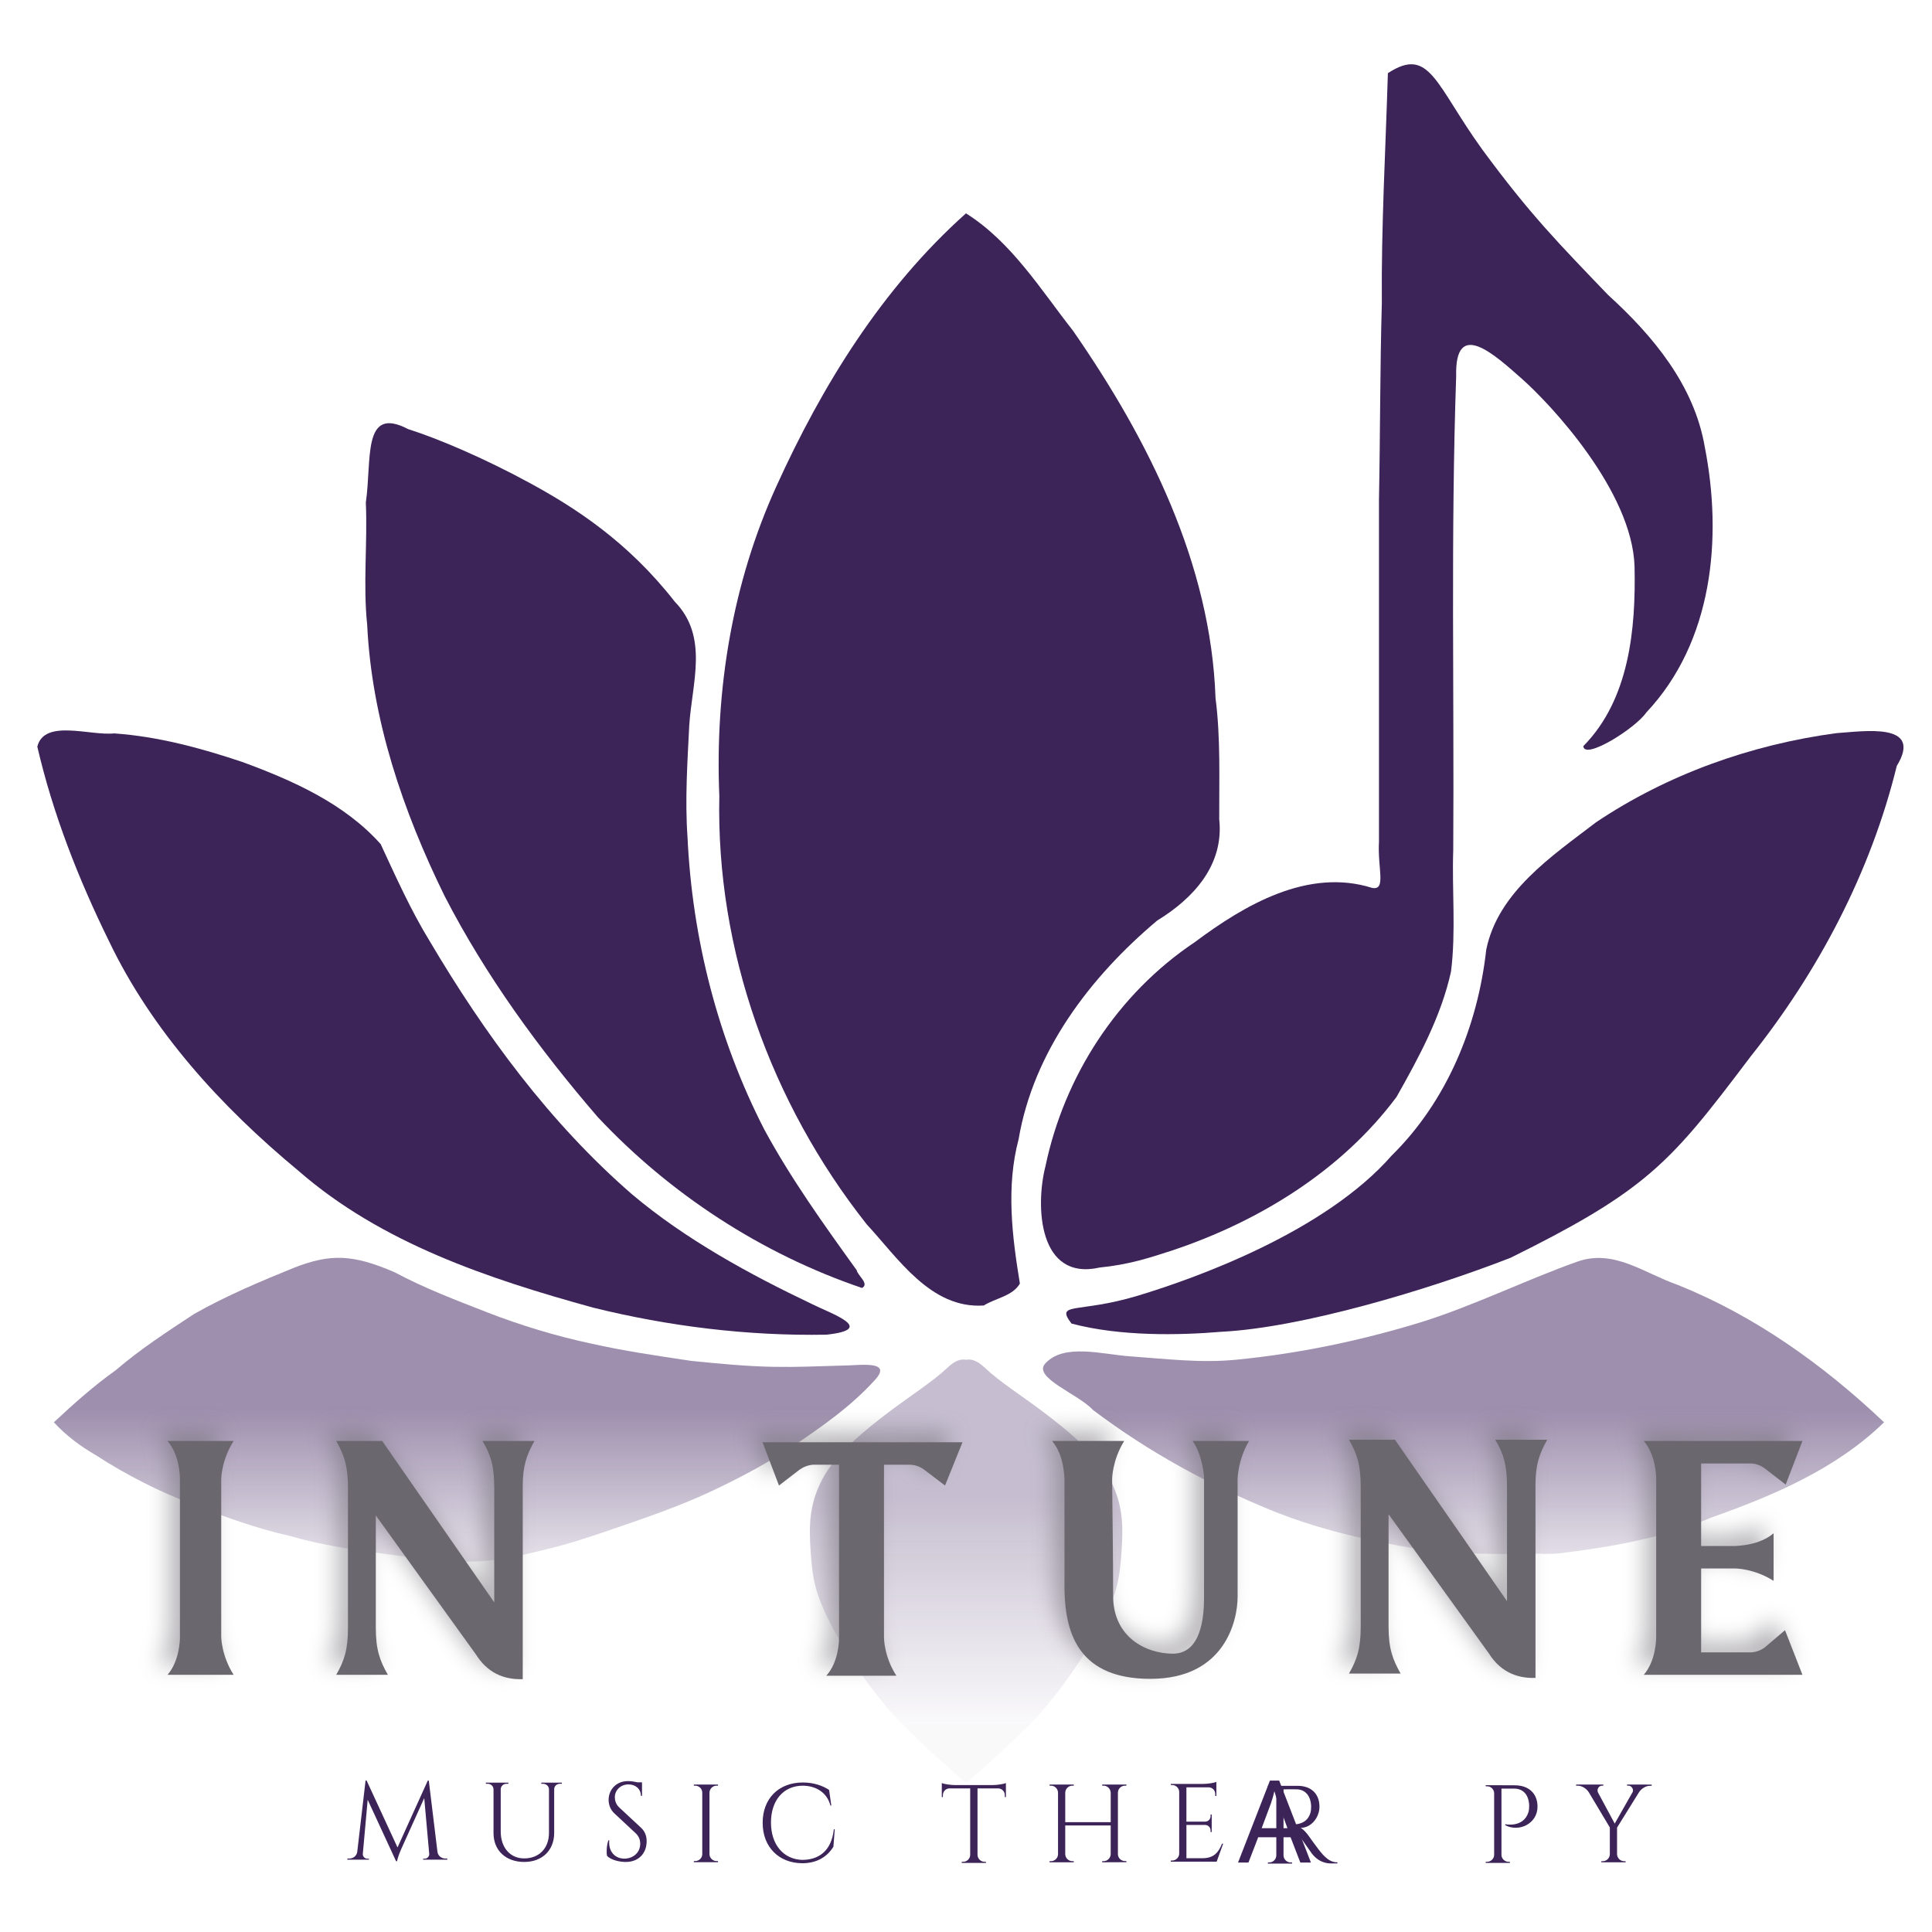
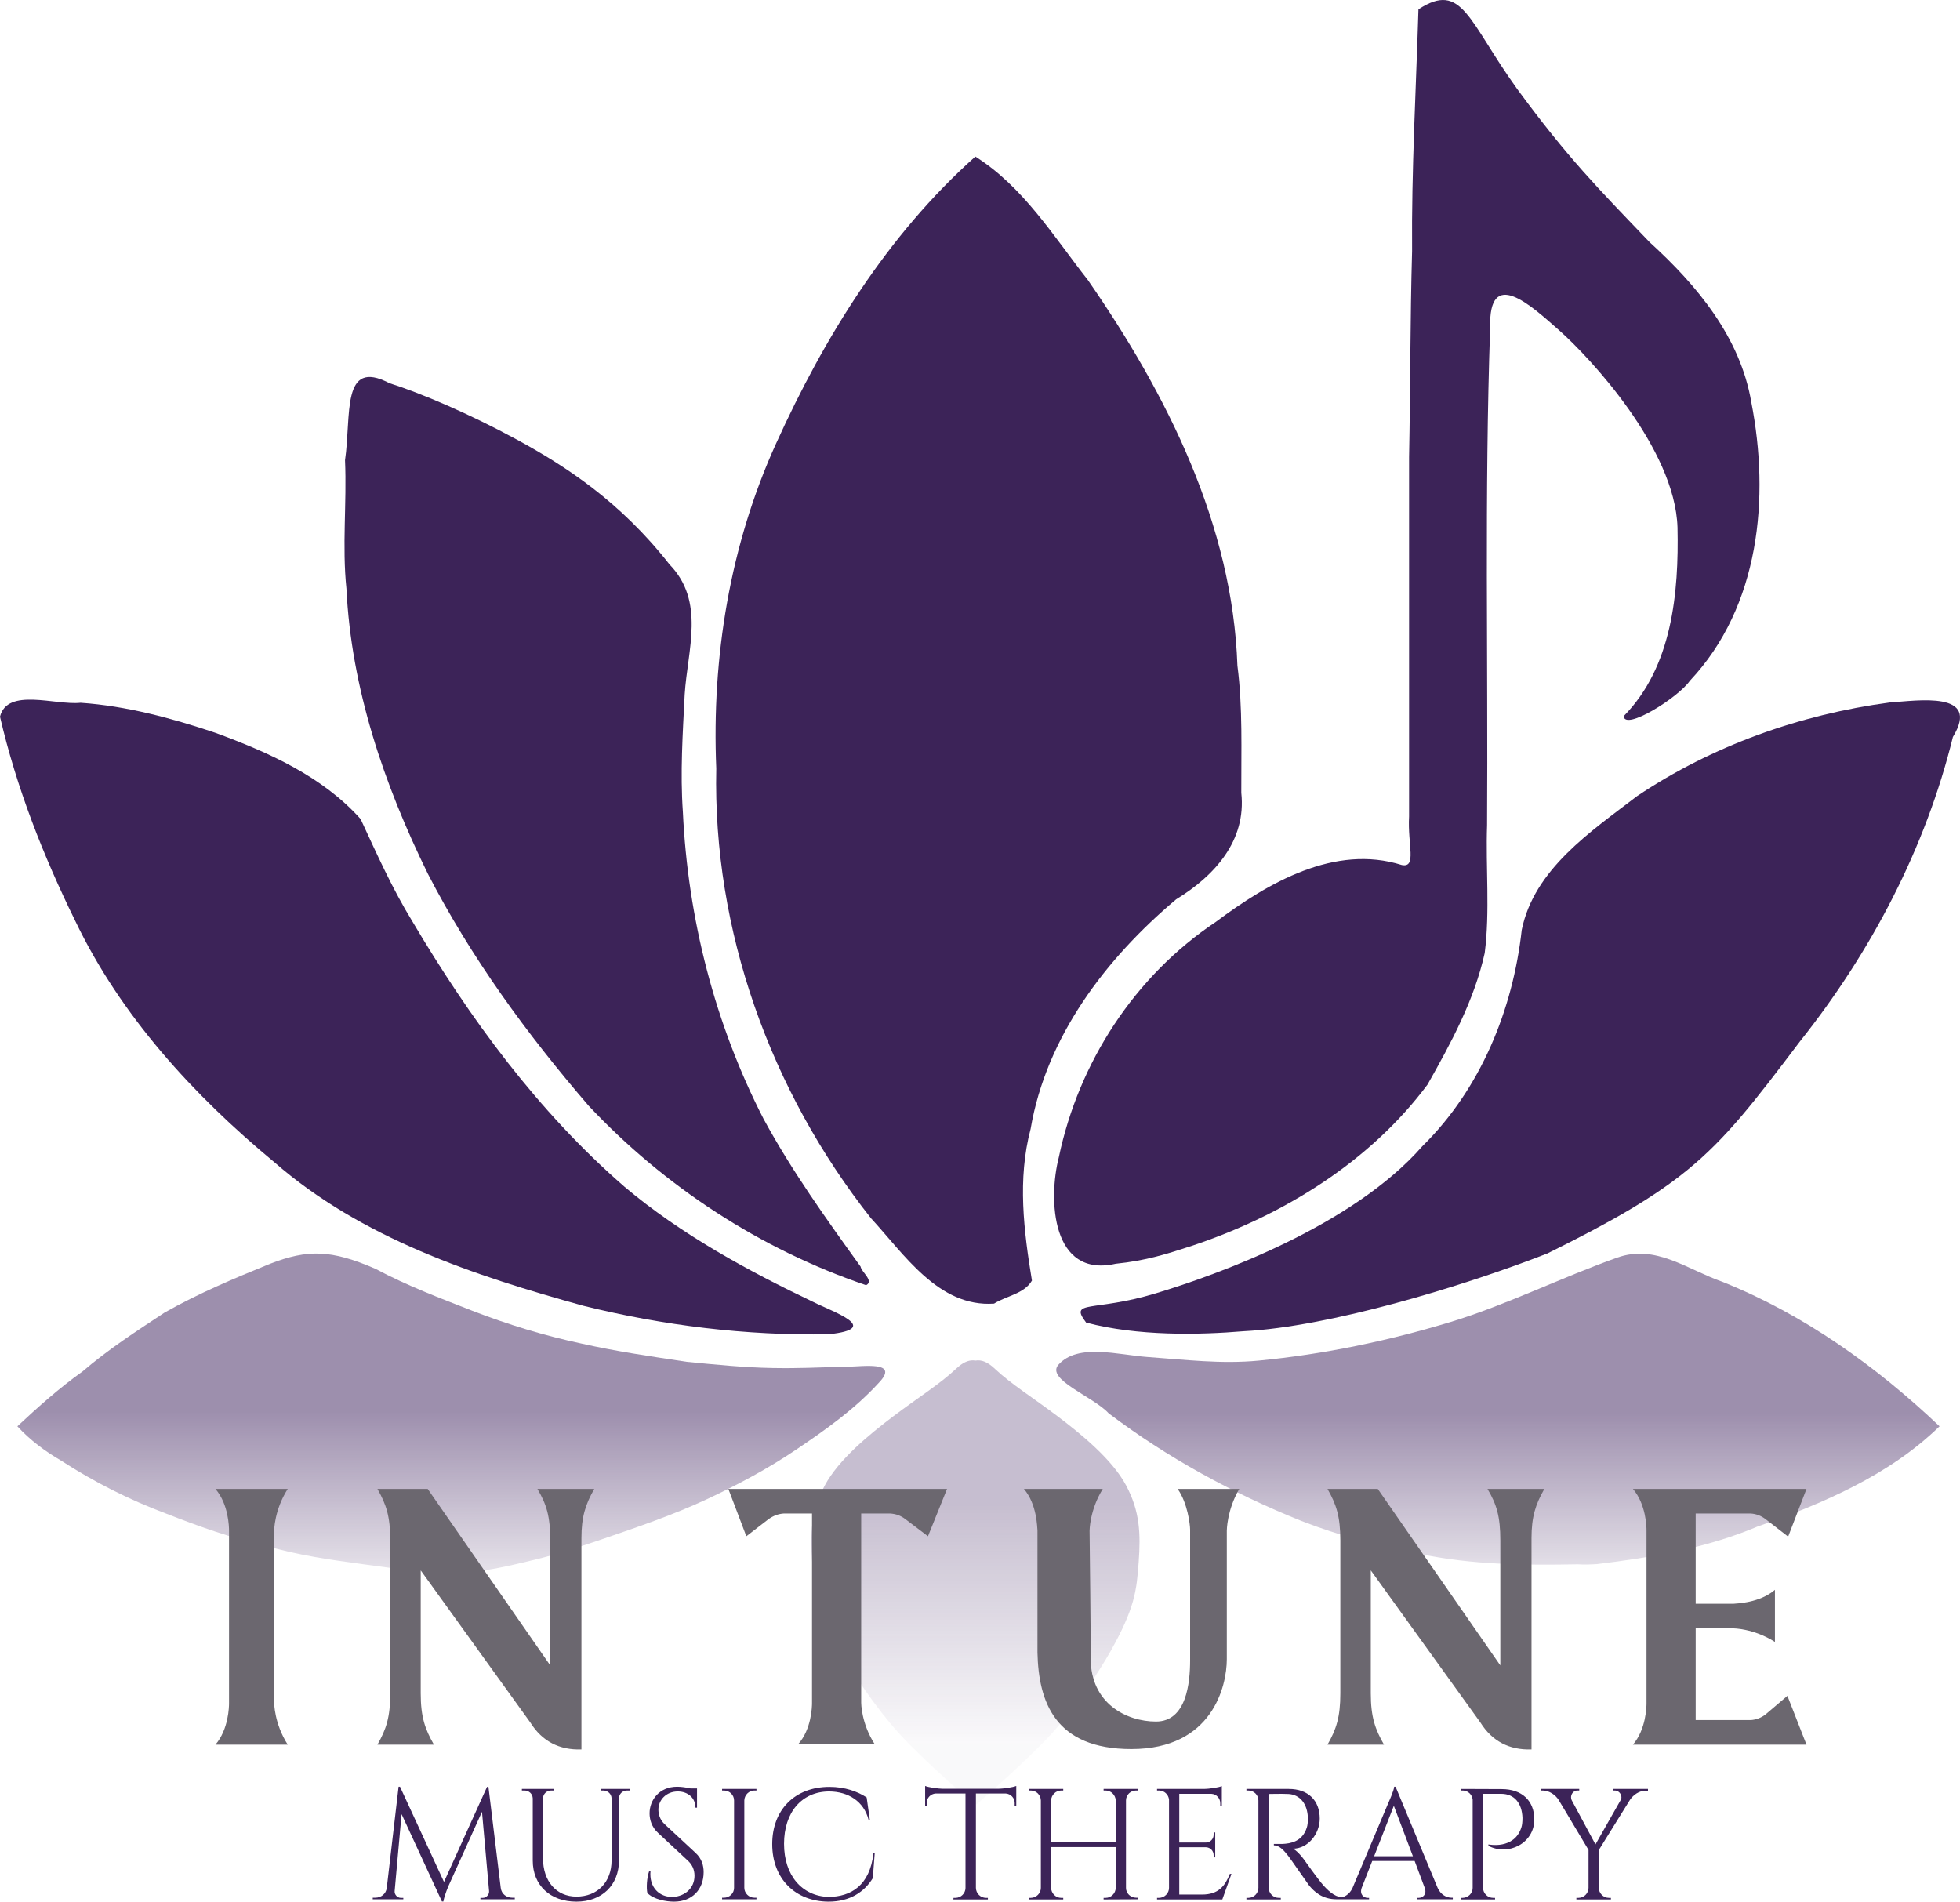
- <svg xmlns="http://www.w3.org/2000/svg" xmlns:xlink="http://www.w3.org/1999/xlink" width="2000" height="2000" viewBox="0 0 529.167 529.167" version="1.1" id="svg1" xml:space="preserve">
+ <svg xmlns="http://www.w3.org/2000/svg" xmlns:xlink="http://www.w3.org/1999/xlink" width="1931.899" height="1874.356" viewBox="0 0 511.148 495.923" version="1.1" id="svg1" xml:space="preserve">
  <defs id="defs1">
    <linearGradient id="linearGradient241">
      <stop style="stop-color:#3c1f5c;stop-opacity:1;" offset="0.258" id="stop242" />
      <stop style="stop-color:#3c1f5c;stop-opacity:0.09;" offset="1" id="stop243" />
    </linearGradient>
    <linearGradient id="linearGradient227">
      <stop style="stop-color:#3c1f5c;stop-opacity:0;" offset="0.249" id="stop228" />
      <stop style="stop-color:#3c1f5c;stop-opacity:1;" offset="0.501" id="stop227" />
    </linearGradient>
    <linearGradient id="linearGradient225">
      <stop style="stop-color:#3c1f5c;stop-opacity:0;" offset="0.249" id="stop226" />
      <stop style="stop-color:#3c1f5c;stop-opacity:1;" offset="0.495" id="stop225" />
    </linearGradient>
    <linearGradient xlink:href="#linearGradient225" id="linearGradient226" x1="677.46" y1="820.953" x2="677.46" y2="537.878" gradientUnits="userSpaceOnUse" />
    <linearGradient xlink:href="#linearGradient227" id="linearGradient228" x1="342.062" y1="819.754" x2="342.062" y2="541.637" gradientUnits="userSpaceOnUse" />
    <linearGradient xlink:href="#linearGradient241" id="linearGradient243" x1="511.306" y1="683.007" x2="511.306" y2="788.166" gradientUnits="userSpaceOnUse" />
    <filter y="-0.53" height="2.06" style="color-interpolation-filters:sRGB" id="filter252" x="-0.078" width="1.155">
      <feGaussianBlur stdDeviation="5" result="result6" id="feGaussianBlur251" />
      <feComposite result="result8" in="SourceGraphic" operator="atop" in2="result6" id="feComposite251" />
      <feComposite result="result9" operator="over" in2="SourceAlpha" in="result8" id="feComposite252" />
      <feColorMatrix values="1 0 0 0 0 0 1 0 0 0 0 0 1 0 0 0 0 0 1 0 " result="result10" id="feColorMatrix252" />
      <feBlend in="result10" mode="normal" in2="result6" id="feBlend252" />
    </filter>
    <filter style="color-interpolation-filters:sRGB" id="filter278" x="-0.079" y="-0.541" width="1.178" height="2.214">
      <feFlood result="flood" in="SourceGraphic" flood-opacity="0.498" flood-color="rgb(0,0,0)" id="feFlood277" />
      <feGaussianBlur result="blur" in="SourceGraphic" stdDeviation="5.1" id="feGaussianBlur277" />
      <feOffset result="offset" in="blur" dx="3" dy="3" id="feOffset277" />
      <feComposite result="comp1" operator="in" in="offset" in2="flood" id="feComposite277" />
      <feComposite result="comp2" operator="over" in="SourceGraphic" in2="comp1" id="feComposite278" />
    </filter>
    <filter style="color-interpolation-filters:sRGB" id="filter307" x="-0.047" y="-0.318" width="1.113" height="1.769">
      <feOffset dy="3" dx="3" id="feOffset307" />
      <feGaussianBlur stdDeviation="3" result="blur" id="feGaussianBlur307" />
      <feFlood flood-color="rgb(0,0,0)" flood-opacity="1" result="flood" id="feFlood307" />
      <feComposite in="flood" in2="SourceGraphic" operator="in" result="composite" id="feComposite307" />
      <feBlend in="blur" in2="composite" mode="normal" id="feBlend307" />
    </filter>
    <filter style="color-interpolation-filters:sRGB" id="filter366" x="-0.022" y="-0.15" width="1.038" height="1.256">
      <feFlood result="flood" in="SourceGraphic" flood-opacity="0.498" flood-color="rgb(0,0,0)" id="feFlood365" />
      <feGaussianBlur result="blur" in="SourceGraphic" stdDeviation="1" id="feGaussianBlur365" />
      <feOffset result="offset" in="blur" dx="-1" dy="-1" id="feOffset365" />
      <feComposite result="comp1" operator="in" in="offset" in2="flood" id="feComposite365" />
      <feComposite result="comp2" operator="over" in="SourceGraphic" in2="comp1" id="feComposite366" />
    </filter>
  </defs>
-   <g id="layer1">
+   <g id="layer1" transform="translate(-10.22192,-17.60249)">
    <g id="g1" transform="matrix(0.8137779,0,0,0.7998294,-150.4474,-158.3208)">
      <path d="m 555,631.997 c -20.59,4.733 -21.722,-20.968 -18.237,-34.741 6.346,-30.802 24.199,-58.987 50.331,-76.737 16.696,-12.707 38.059,-25.431 59.598,-18.521 4.861,0.953 1.785,-6.636 2.31,-15.839 V 369 c 0.43,-22.269 0.335,-44.791 0.962,-67.171 -0.217,-26.311 1.257,-52.564 2.038,-78.829 14.084,-9.37 15.95,3.851 31.713,26.066 16.192,22.413 25.7,32.152 42.362,49.843 15.269,14.133 29.052,31.039 32.589,52.137 5.993,31.121 2.726,66.675 -19.695,90.891 -3.748,5.516 -20.899,16.395 -21.189,11.513 15.545,-16.02 17.693,-40.274 17.24,-61.538 -0.794,-25.787 -28.31,-55.594 -37.781,-64.127 -9.471,-8.532 -22.745,-20.936 -22.258,-1.024 -1.834,54.052 -0.649,108.165 -0.987,162.25 -0.466,13.859 0.956,27.978 -0.754,41.665 -3.306,15.269 -10.787,29.332 -18.337,42.909 -18.413,25.139 -46.051,42.535 -75.312,52.505 -8.064,2.668 -14.767,4.904 -24.594,5.909 z" fill="#3c2358" stroke="none" id="path1" />
      <path d="m 516,644.997 c -17.828,1.258 -28.882,-16.23 -39.451,-27.84 -32.265,-41.533 -50.704,-93.95 -49.568,-146.623 -1.494,-36.24 4.344,-72.835 19.201,-106.057 15.429,-34.586 35.569,-67.813 63.818,-93.474 15.349,9.843 25.124,26.081 36.065,40.259 25.397,37.291 46.362,79.847 47.923,125.729 1.744,13.703 1.193,27.792 1.245,41.466 1.663,15.588 -8.531,27.043 -20.876,34.719 -22.621,19.36 -41.631,44.885 -46.638,74.854 -4.286,16.444 -2.167,33.4 0.421,49.463 -2.441,4.309 -8.246,4.996 -12.14,7.502 z" fill="#3c2358" stroke="none" id="path2" />
      <path d="m 475,638.997 c -33.877,-11.698 -64.686,-32.215 -88.936,-58.523 -19.733,-23.291 -37.717,-48.372 -51.529,-75.66 -14.044,-29.077 -24.552,-60.5 -26.078,-92.944 -1.432,-13.924 0.148,-27.919 -0.453,-41.871 2.105,-14.509 -1.336,-33.387 14.223,-25.117 10.067,3.242 25.533,9.929 40.859,18.408 15.327,8.479 33.12,20.122 48.913,40.71 11.504,12.015 5.774,27.818 4.86,42.338 -0.622,12.74 -1.472,25.507 -0.584,38.325 1.598,34.704 10.222,69.127 25.872,100.138 9.025,16.914 20.035,32.523 31.084,48.138 0.268,1.769 4.395,4.666 1.77,6.058 z" fill="#3c2358" stroke="none" id="path3" />
      <path d="m 463,654.997 c -26.431,0.471 -52.968,-2.832 -78.588,-9.288 -35.257,-9.898 -71.225,-22.093 -99.096,-46.841 -25.949,-21.874 -49.229,-47.752 -63.783,-78.689 -10.269,-21.265 -18.85,-43.513 -24.097,-66.552 2.345,-9.584 17.744,-3.658 25.833,-4.534 14.616,1.017 29.173,4.999 43.115,9.77 16.998,6.329 34.418,14.236 46.613,28.137 5.151,11.288 10.127,22.639 16.521,33.258 18.468,31.768 40.347,62.155 68.004,86.604 18.082,15.546 39.868,27.589 60.534,37.595 6.312,3.266 22.304,8.654 4.944,10.541 z" fill="#3c2358" stroke="none" id="path4" />
      <path d="m 596,653.997 c -14.251,1.224 -34.07,1.628 -50.491,-2.812 -5.59,-7.511 2.234,-3.381 22.254,-9.516 20.02,-6.135 63.154,-22.021 85.497,-47.996 18.67,-18.668 29.007,-44.516 31.843,-70.503 3.954,-19.776 22.064,-32.035 36.971,-43.648 24.028,-16.389 52.15,-26.614 80.926,-30.519 8.915,-0.588 29.365,-3.927 20.276,11.239 -8.738,36.205 -26.186,70.105 -49.102,99.38 -14.563,19.607 -23.436,31.39 -36.014,41.833 -10.526,8.739 -23.646,16.54 -44.867,27.203 C 665.53,639.669 623.084,652.604 596,653.997 Z" fill="#3c2358" stroke="none" id="path5" />
      <path d="m 346.027,732.62 c -10.698,0.52 -21.412,-1.17 -32.027,-2.623 -10.595,-1.451 -21.083,-2.955 -31.511,-6.072 -11.133,-2.547 -21.451,-6.335 -31.95,-10.516 -11.802,-4.503 -22.918,-10.247 -33.427,-17.156 -5.195,-3.085 -9.973,-6.674 -14.108,-11.252 6.663,-6.324 13.41,-12.473 20.847,-17.847 8.257,-7.232 17.237,-13.12 26.316,-19.229 10.772,-6.225 22.386,-11.187 33.834,-15.921 12.053,-4.736 19.581,-4.622 33.778,1.66 10.115,5.501 20.535,9.488 31.08,13.688 11.267,4.454 23.049,8.096 34.963,10.685 11.257,2.565 21.341,4.039 33.711,5.944 8.982,0.891 18.233,1.846 27.462,2.018 8.967,0.155 13.463,-0.178 23.831,-0.434 4.901,0.021 17.212,-2.079 10.17,5.333 -7.737,8.588 -17.071,15.305 -26.48,21.753 -9.067,6.214 -18.77,11.489 -28.68,16.184 -10.582,5.013 -21.67,8.868 -32.71,12.725 -7.382,2.579 -14.807,5.099 -22.396,6.956 -7.473,1.829 -15.026,3.731 -22.704,4.104 z" fill="#3c2358" stroke="none" id="path6" style="opacity:0.5;fill:url(#linearGradient228);fill-opacity:1" />
      <path d="m 703,729.997 c -16.942,0.319 -34.018,0.191 -50.636,-3.421 -13.003,-2.508 -25.747,-5.879 -38.038,-10.783 -21.872,-8.963 -42.832,-20.574 -61.617,-35.042 -4.802,-5.384 -20.303,-11.052 -16.059,-15.846 6.268,-7.081 19.161,-3.167 28.631,-2.49 12.007,0.858 23.543,2.345 35.548,1.165 20.928,-2.058 41.58,-6.441 61.623,-12.642 17.466,-5.404 36.099,-14.75 53.239,-20.934 12.362,-4.46 22.269,3.812 33.861,7.943 26.085,10.641 49.264,27.574 69.445,47.054 -16.127,15.965 -37.321,25.149 -58.37,32.699 -16.232,6.982 -33.936,10.1 -51.383,12.227 -2.077,0.139 -4.164,0.2 -6.244,0.071 z" fill="#3c2358" stroke="none" id="path7" style="opacity:0.5;fill:url(#linearGradient226);fill-opacity:1" />
      <path d="m 510.58,663.18 c -1.697,-0.048 -3.438,0.759 -5.58,2.824 -5.006,4.825 -12.147,9.357 -19.951,15.354 -7.804,5.996 -17.626,14.191 -22.045,22.643 -4.419,8.452 -4.662,15.731 -4.004,24.996 0.658,9.265 1.223,14.931 9,29 3.851,6.967 11.19,18.261 18.896,26.906 7.857,8.814 24.104,23.094 24.104,23.094 0,0 0.107,-0.09 0.307,-0.262 0.2,0.171 0.305,0.262 0.305,0.262 0,0 16.248,-14.28 24.105,-23.094 7.707,-8.645 15.043,-19.94 18.895,-26.906 7.777,-14.069 8.342,-19.735 9,-29 0.658,-9.265 0.417,-16.544 -4.002,-24.996 -4.419,-8.452 -14.243,-16.646 -22.047,-22.643 -7.804,-5.996 -14.945,-10.529 -19.951,-15.354 -2.448,-2.36 -4.372,-3.077 -6.305,-2.752 -0.242,-0.041 -0.484,-0.065 -0.727,-0.072 z" fill="#3c2358" stroke="none" id="path8" style="opacity:0.29;fill:url(#linearGradient243);fill-opacity:1" transform="translate(-1.268382,0.3226254)" />
    </g>
-     <g id="g48" transform="matrix(2.897422,0,0,2.897422,-35.84868,31.35529)" style="mix-blend-mode:normal;fill:#6b676f;fill-opacity:1;filter:url(#filter366)">
-       <path style="font-size:31.714px;line-height:0;font-family:Maragsa;-inkscape-font-specification:Maragsa;fill:#6b676f;fill-opacity:1;stroke-width:0.365;stroke-dasharray:none" d="m 179.209,144.899 c -0.381,0.285 -0.793,0.444 -1.269,0.476 h -4.757 v -7.928 h 3.235 c 0,0 1.776,0 3.615,1.173 v -4.503 c -1.332,1.142 -3.298,1.173 -3.584,1.205 h -3.267 v -7.802 h 4.757 c 0.476,0.032 0.888,0.19 1.269,0.476 l 1.966,1.522 1.586,-4.123 h -15.001 c 1.142,1.332 1.173,3.298 1.173,3.584 v 14.937 c 0,0.285 -0.032,2.252 -1.173,3.584 h 15.001 l -1.649,-4.218 z" id="path13" />
-       <path style="font-size:31.714px;line-height:0;font-family:Maragsa;-inkscape-font-specification:Maragsa;fill:#6b676f;fill-opacity:1;stroke-width:0.365;stroke-dasharray:none" d="m 153.72,125.276 c 0.793,1.332 1.11,2.379 1.11,4.44 v 10.814 l -10.592,-15.254 h -4.345 c 0.761,1.332 1.11,2.379 1.11,4.44 v 13.225 c 0,2.061 -0.349,3.108 -1.11,4.44 h 4.884 c -0.761,-1.332 -1.142,-2.379 -1.142,-4.44 v -10.624 l 9.482,13.161 c 1.015,1.617 2.505,2.379 4.408,2.315 v -18.267 c 0,-1.839 0.349,-2.918 1.11,-4.25 z" id="path12" />
-       <path style="font-size:31.714px;line-height:0;font-family:Maragsa;-inkscape-font-specification:Maragsa;fill:#6b676f;fill-opacity:1;stroke-width:0.365;stroke-dasharray:none" d="m 125.114,125.395 c 0.856,1.205 1.078,3.076 1.078,3.52 0,0 0,9.324 0,11.29 0,1.966 -0.317,5.296 -2.949,5.296 -2.537,0 -5.645,-1.554 -5.645,-5.455 0,-3.869 -0.063,-7.358 -0.095,-11.036 0,0 0,-1.776 1.142,-3.615 h -6.818 c 1.142,1.332 1.142,3.33 1.173,3.584 v 10.561 c 0.095,4.281 1.522,8.341 8.119,8.341 7.009,0 8.246,-5.455 8.246,-7.77 0,-2.283 0,-11.1 0,-11.1 0,0 0,-1.776 1.078,-3.615 z" id="path11" />
-       <path style="font-size:31.714px;line-height:0;font-family:Maragsa;-inkscape-font-specification:Maragsa;fill:#6b676f;fill-opacity:1;stroke-width:0.365;stroke-dasharray:none" d="m 84.456,125.515 1.554,4.091 1.935,-1.491 c 0.412,-0.285 0.825,-0.444 1.3,-0.476 h 2.442 v 16.396 c 0,0.254 -0.032,2.252 -1.205,3.552 h 6.628 c -1.173,-1.808 -1.173,-3.584 -1.173,-3.584 v -16.364 h 2.505 c 0.507,0.032 0.92,0.19 1.3,0.476 l 1.966,1.491 1.649,-4.091 z" id="path10" />
-       <path style="font-size:31.714px;line-height:0;font-family:Maragsa;-inkscape-font-specification:Maragsa;fill:#6b676f;fill-opacity:1;stroke-width:0.365;stroke-dasharray:none" d="m 57.983,125.395 c 0.793,1.332 1.11,2.379 1.11,4.44 v 10.814 L 48.501,125.395 h -4.345 c 0.761,1.332 1.11,2.379 1.11,4.44 v 13.225 c 0,2.061 -0.349,3.108 -1.11,4.44 h 4.884 c -0.761,-1.332 -1.142,-2.379 -1.142,-4.44 v -10.624 l 9.482,13.161 c 1.015,1.617 2.505,2.379 4.408,2.315 v -18.267 c 0,-1.839 0.349,-2.918 1.11,-4.25 z" id="path9" />
-       <path style="font-size:31.714px;line-height:0;font-family:Maragsa;-inkscape-font-specification:Maragsa;fill:#6b676f;fill-opacity:1;stroke-width:0.365;stroke-dasharray:none" d="m 33.285,129.011 c 0,0 0,-1.776 1.173,-3.615 h -6.248 c 1.142,1.332 1.173,3.298 1.173,3.615 v 14.905 c 0,0.285 -0.032,2.252 -1.173,3.584 h 6.248 c -1.173,-1.839 -1.173,-3.615 -1.173,-3.615 z" id="text1" />
-     </g>
-     <g id="g49" transform="matrix(2.897422,0,0,2.897422,-32.548,43.53983)">
-       <g id="g82">
-         <path style="font-size:10.484px;line-height:0;font-family:Cinzel;-inkscape-font-specification:Cinzel;text-align:center;text-anchor:middle;fill:#3c2358;stroke-width:1.168" d="m 165.04,153.668 v 0.105 h 0.136 c 0.283,0 0.535,0.346 0.377,0.65 h -0.011 l -1.667,2.936 -1.573,-2.925 c -0.157,-0.304 0.063,-0.66 0.367,-0.66 h 0.126 v -0.105 h -2.569 v 0.105 h 0.136 c 0.44,0 0.849,0.294 1.059,0.619 l 1.992,3.334 v 2.527 c -0.011,0.367 -0.304,0.66 -0.671,0.66 h -0.136 v 0.105 h 2.296 v -0.105 h -0.136 c -0.367,0 -0.66,-0.304 -0.671,-0.66 v -2.516 l 2.076,-3.344 c 0.22,-0.325 0.608,-0.608 1.048,-0.608 h 0.147 v -0.115 z" id="path48" />
-         <path style="font-size:10.484px;line-height:0;font-family:Cinzel;-inkscape-font-specification:Cinzel;text-align:center;text-anchor:middle;fill:#3c2358;stroke-width:1.168" d="m 151.68,153.728 v 0.105 h 0.136 c 0.346,0 0.629,0.273 0.66,0.608 v 5.871 c 0,0.356 -0.304,0.66 -0.671,0.66 h -0.126 v 0.105 h 2.286 v -0.105 h -0.126 c -0.367,0 -0.671,-0.304 -0.671,-0.66 v -6.259 h 1.206 c 0.891,0 1.384,0.64 1.415,1.604 0,0.231 -0.021,0.482 -0.073,0.629 -0.472,1.499 -2.191,1.132 -2.191,1.132 v 0.094 c 1.311,0.692 3.051,-0.157 3.051,-1.751 0,-1.258 -0.828,-2.023 -2.17,-2.023 z" id="path47" />
-         <path style="font-size:10.484px;line-height:0;font-family:Cinzel;-inkscape-font-specification:Cinzel;text-align:center;text-anchor:middle;fill:#3c2358;stroke-width:1.168" d="m 131.087,153.788 v 0.105 h 0.126 c 0.367,0 0.671,0.294 0.671,0.66 v 5.819 c -0.011,0.367 -0.304,0.66 -0.671,0.66 h -0.126 v 0.105 h 2.286 v -0.105 h -0.136 c -0.367,0 -0.66,-0.304 -0.671,-0.66 v -6.249 c 0.136,0 0.776,-0.021 1.311,0 0.776,0.042 1.269,0.65 1.3,1.604 0,0.231 -0.021,0.482 -0.073,0.629 -0.294,0.944 -1.09,1.069 -1.636,1.09 -0.315,0 -0.556,0 -0.556,0 v 0.094 c 0.388,0 0.692,0.367 0.965,0.713 0.084,0.094 1.269,1.814 1.384,1.961 0.325,0.388 0.849,0.912 1.824,0.912 h 0.577 V 161.022 c -0.608,0 -0.996,-0.325 -1.426,-0.786 -0.398,-0.44 -1.311,-1.74 -1.311,-1.74 -0.199,-0.283 -0.524,-0.629 -0.744,-0.734 1.006,0 1.782,-0.986 1.782,-2.002 0,-1.216 -0.786,-1.971 -2.055,-1.971 z" id="path44" />
-         <path style="font-size:10.484px;line-height:0;font-family:Cinzel;-inkscape-font-specification:Cinzel;text-align:center;text-anchor:middle;fill:#3c2358;stroke-width:1.168" d="m 126.858,159.259 h -0.105 c -0.325,0.797 -0.744,1.373 -1.856,1.373 h -1.51 v -3.145 h 1.782 c 0.283,0.011 0.503,0.241 0.503,0.524 v 0.147 h 0.105 v -1.656 h -0.105 v 0.157 c 0,0.283 -0.231,0.514 -0.514,0.514 h -1.772 v -3.24 h 2.139 c 0.336,0.021 0.587,0.294 0.587,0.629 v 0.178 l 0.105,0.011 v -0.849 -0.168 -0.315 c -0.189,0.084 -0.797,0.189 -1.248,0.189 h -3.061 v 0.105 h 0.136 c 0.346,0 0.629,0.273 0.66,0.608 v 5.871 c 0,0.356 -0.304,0.66 -0.671,0.66 h -0.126 v 0.105 h 4.34 z" id="path43" />
-         <path style="font-size:10.484px;line-height:0;font-family:Cinzel;-inkscape-font-specification:Cinzel;text-align:center;text-anchor:middle;fill:#3c2358;stroke-width:1.168" d="m 117.719,161.007 -0.011,-0.105 h -0.126 c -0.367,0 -0.671,-0.294 -0.671,-0.65 v -5.819 c 0,-0.367 0.304,-0.66 0.671,-0.66 h 0.126 l 0.011,-0.105 h -2.296 v 0.105 h 0.136 c 0.356,0 0.65,0.294 0.671,0.65 v 2.799 h -4.298 v -2.789 c 0.011,-0.367 0.315,-0.66 0.671,-0.66 h 0.136 v -0.105 h -2.286 v 0.105 h 0.126 c 0.367,0 0.66,0.294 0.671,0.66 v 5.819 c 0,0.356 -0.304,0.66 -0.671,0.66 h -0.126 l -0.011,0.105 h 2.296 v -0.105 h -0.136 c -0.367,0 -0.66,-0.304 -0.671,-0.66 v -2.715 h 4.298 v 2.715 c -0.011,0.367 -0.315,0.66 -0.671,0.66 h -0.136 v 0.105 z" id="path42" />
-         <path style="font-size:10.484px;line-height:0;font-family:Cinzel;-inkscape-font-specification:Cinzel;text-align:center;text-anchor:middle;fill:#3c2358;stroke-width:1.168" d="m 101.52,153.718 c -0.451,0 -1.069,-0.105 -1.258,-0.189 v 1.321 h 0.105 v -0.189 c 0,-0.336 0.262,-0.608 0.598,-0.629 h 1.982 v 6.29 c -0.011,0.356 -0.304,0.65 -0.671,0.65 h -0.126 l -0.011,0.105 h 2.296 v -0.105 h -0.126 c -0.367,0 -0.66,-0.294 -0.671,-0.66 v -6.28 h 1.982 c 0.335,0.021 0.598,0.294 0.598,0.629 v 0.189 h 0.105 v -1.321 c -0.199,0.084 -0.807,0.189 -1.258,0.189 z" id="path41" />
-         <path style="font-size:10.484px;line-height:0;font-family:Cinzel;-inkscape-font-specification:Cinzel;text-align:center;text-anchor:middle;fill:#3c2358;stroke-width:1.168" d="m 90.059,157.896 c -0.241,2.139 -1.499,2.883 -2.988,2.894 -1.761,-0.052 -2.957,-1.426 -2.957,-3.533 0,-2.086 1.174,-3.481 3.009,-3.481 1.269,0.011 2.296,0.66 2.611,1.877 h 0.084 l -0.21,-1.478 c -0.608,-0.398 -1.447,-0.702 -2.474,-0.702 -2.307,0 -3.806,1.531 -3.806,3.806 0,2.317 1.552,3.816 3.743,3.827 1.447,0 2.39,-0.66 2.946,-1.562 l 0.126,-1.646 z" id="path40" />
-         <path style="font-size:10.484px;line-height:0;font-family:Cinzel;-inkscape-font-specification:Cinzel;text-align:center;text-anchor:middle;fill:#3c2358;stroke-width:1.168" d="m 79.108,160.902 h -0.136 c -0.367,0 -0.66,-0.294 -0.671,-0.65 v -5.819 c 0.01,-0.367 0.315,-0.66 0.671,-0.66 h 0.136 v -0.105 h -2.286 v 0.105 h 0.126 c 0.367,0 0.671,0.294 0.671,0.66 v 5.819 c 0,0.356 -0.304,0.65 -0.671,0.65 h -0.126 v 0.105 h 2.286 z" id="path39" />
-         <path style="font-size:10.484px;line-height:0;font-family:Cinzel;-inkscape-font-specification:Cinzel;text-align:center;text-anchor:middle;fill:#3c2358;stroke-width:1.168" d="m 69.773,155.837 c -0.335,-0.315 -0.419,-0.692 -0.419,-0.975 0,-0.629 0.514,-1.206 1.29,-1.206 0.65,0 1.174,0.409 1.174,1.08 h 0.105 v -1.153 -0.126 H 71.503 c -0.283,-0.063 -0.619,-0.115 -0.902,-0.115 -1.195,0 -1.835,0.891 -1.835,1.772 0,0.409 0.136,0.912 0.566,1.3 l 2.002,1.866 c 0.262,0.252 0.419,0.566 0.419,0.986 0,0.828 -0.64,1.352 -1.405,1.405 -0.933,0.042 -1.625,-0.64 -1.52,-1.73 h -0.084 c -0.168,0.472 -0.199,1.143 -0.126,1.468 0.409,0.43 1.258,0.577 1.772,0.577 1.206,0 1.971,-0.807 1.971,-1.961 0,-0.43 -0.115,-0.891 -0.535,-1.279 z" id="path38" />
-         <path style="font-size:10.484px;line-height:0;font-family:Cinzel;-inkscape-font-specification:Cinzel;text-align:center;text-anchor:middle;fill:#3c2358;stroke-width:1.168" d="m 62.404,153.489 v 0.105 h 0.168 c 0.294,0 0.545,0.22 0.556,0.514 v 4.131 c 0,1.447 -0.933,2.411 -2.338,2.411 -1.331,0 -2.223,-1.017 -2.223,-2.548 v -3.994 c 0.01,-0.294 0.252,-0.514 0.545,-0.514 h 0.178 v -0.105 h -2.128 v 0.105 h 0.168 c 0.304,0 0.545,0.22 0.556,0.524 v 4.141 c 0,1.636 1.164,2.726 2.904,2.726 1.698,0 2.831,-1.101 2.831,-2.747 v -4.141 c 0.01,-0.294 0.252,-0.503 0.545,-0.503 h 0.178 v -0.105 z" id="path37" />
-         <path style="font-size:10.484px;line-height:0;font-family:Cinzel;-inkscape-font-specification:Cinzel;text-align:center;text-anchor:middle;fill:#3c2358;stroke-width:1.168" d="m 51.767,153.292 h -0.094 l -2.862,6.322 -2.925,-6.332 h -0.094 l -0.786,6.731 c -0.052,0.409 -0.388,0.65 -0.765,0.65 h -0.168 v 0.105 h 2.034 v -0.094 h -0.168 c -0.231,0 -0.43,-0.22 -0.409,-0.451 l 0.461,-5.116 2.684,5.808 h 0.094 c 0.073,-0.43 0.356,-1.069 0.356,-1.069 l 2.212,-4.896 0.472,5.274 c 0.021,0.231 -0.189,0.451 -0.409,0.451 h -0.168 v 0.094 h 2.286 v -0.105 h -0.168 c -0.377,0 -0.713,-0.241 -0.765,-0.65 z" id="text13" />
-         <text xml:space="preserve" style="font-style:normal;font-variant:normal;font-weight:normal;font-stretch:normal;font-size:10.805px;line-height:0;font-family:Cinzel;-inkscape-font-specification:Cinzel;text-align:center;writing-mode:lr-tb;direction:ltr;text-anchor:middle;opacity:1;fill:#3c2358;fill-opacity:1;stroke-width:1.204;stroke-dasharray:none" x="144.36" y="161.043" id="text48">
-           <tspan id="tspan48" style="stroke-width:1.204" x="144.36" y="161.043">A</tspan>
-         </text>
-       </g>
+     <g id="layer1-3" transform="matrix(0.4148259,0,0,0.4148259,58.62854,371.4798)">
+       <path d="m 55.666,109.255 c 0,0 0,-12.918 8.535,-26.298 H 18.757 c 8.305,9.689 8.535,23.991 8.535,26.298 v 108.421 c 0,2.076 -0.231,16.378 -8.535,26.067 h 45.444 c -8.535,-13.38 -8.535,-26.298 -8.535,-26.298 z M 221.159,82.957 c 5.767,9.689 8.074,17.301 8.074,32.296 v 78.663 L 152.185,82.957 h -31.604 c 5.536,9.689 8.074,17.301 8.074,32.296 v 96.195 c 0,14.994 -2.538,22.607 -8.074,32.296 h 35.525 c -5.536,-9.689 -8.305,-17.301 -8.305,-32.296 v -77.279 l 68.974,95.733 c 7.382,11.765 18.224,17.301 32.065,16.84 V 113.869 c 0,-13.38 2.538,-21.223 8.074,-30.911 z m 120.048,0 11.303,29.758 14.072,-10.842 c 2.999,-2.076 5.998,-3.23 9.458,-3.46 h 17.763 v 119.263 c 0,1.845 -0.231,16.378 -8.766,25.836 h 48.213 c -8.535,-13.149 -8.535,-26.067 -8.535,-26.067 V 98.413 h 18.224 c 3.691,0.231 6.69,1.384 9.458,3.46 l 14.302,10.842 11.995,-29.758 z m 282.449,0 c 6.228,8.766 7.843,22.376 7.843,25.606 v 82.123 c 0,14.302 -2.307,38.524 -21.453,38.524 -18.455,0 -41.061,-11.303 -41.061,-39.677 0,-28.143 -0.461,-53.518 -0.692,-80.278 0,0 0,-12.918 8.305,-26.298 h -49.597 c 8.305,9.689 8.305,24.222 8.535,26.067 v 76.817 c 0.692,31.142 11.073,60.669 59.055,60.669 50.981,0 59.977,-39.677 59.977,-56.517 V 109.255 c 0,0 0,-12.918 7.843,-26.298 z m 194.789,0 c 5.767,9.689 8.074,17.301 8.074,32.296 v 78.663 L 749.471,82.957 h -31.604 c 5.536,9.689 8.074,17.301 8.074,32.296 v 96.195 c 0,14.994 -2.538,22.607 -8.074,32.296 h 35.525 c -5.536,-9.689 -8.305,-17.301 -8.305,-32.296 v -77.279 l 68.974,95.733 c 7.382,11.765 18.224,17.301 32.065,16.84 V 113.869 c 0,-13.38 2.538,-21.223 8.074,-30.911 z M 993.165,224.827 c -2.768,2.076 -5.767,3.23 -9.227,3.46 h -34.602 v -57.671 h 23.53 c 0,0 12.918,0 26.298,8.535 v -32.757 c -9.689,8.305 -23.991,8.535 -26.067,8.766 H 949.336 V 98.413 h 34.602 c 3.46,0.231 6.459,1.384 9.227,3.46 l 14.302,11.073 11.534,-29.989 H 909.889 c 8.305,9.689 8.535,23.991 8.535,26.067 v 108.651 c 0,2.076 -0.231,16.378 -8.535,26.067 h 109.113 l -11.995,-30.681 z" id="text1" style="font-size:229.729px;line-height:0;font-family:Maragsa;-inkscape-font-specification:'Maragsa, Normal';text-align:center;text-anchor:middle;fill:#6b676f;stroke-width:3.928" aria-label="IN TUNE" />
+       <path d="m 190.383,270.271 h -0.892 l -27.057,59.764 -27.652,-59.863 h -0.892 l -7.433,63.629 c -0.496,3.865 -3.667,6.145 -7.235,6.145 h -1.586 v 0.991 h 19.227 v -0.892 h -1.586 c -2.18,0 -4.064,-2.081 -3.865,-4.262 l 4.361,-48.366 25.372,54.907 h 0.892 c 0.694,-4.064 3.37,-10.109 3.37,-10.109 l 20.912,-46.285 4.46,49.853 c 0.198,2.18 -1.784,4.262 -3.865,4.262 h -1.586 v 0.892 h 21.606 v -0.991 h -1.586 c -3.568,0 -6.74,-2.28 -7.235,-6.145 z m 70.567,1.288 v 0.991 h 1.586 c 2.775,0 5.154,2.081 5.253,4.856 v 39.05 c 0,13.677 -8.821,22.795 -22.102,22.795 -12.587,0 -21.011,-9.614 -21.011,-24.084 v -37.761 c 0.099,-2.775 2.379,-4.856 5.154,-4.856 h 1.685 v -0.991 h -20.119 v 0.991 h 1.586 c 2.874,0 5.154,2.081 5.253,4.956 v 39.149 c 0,15.461 11.001,25.769 27.454,25.769 16.056,0 26.76,-10.407 26.76,-25.967 v -39.149 c 0.099,-2.775 2.379,-4.757 5.154,-4.757 h 1.685 v -0.991 z m 40.239,22.201 c -3.172,-2.973 -3.964,-6.541 -3.964,-9.217 0,-5.947 4.856,-11.398 12.191,-11.398 6.145,0 11.1,3.865 11.1,10.208 h 0.991 v -10.902 -1.189 h -3.964 c -2.676,-0.595 -5.848,-1.09 -8.524,-1.09 -11.299,0 -17.344,8.424 -17.344,16.75 0,3.865 1.288,8.623 5.352,12.29 l 18.93,17.642 c 2.478,2.379 3.964,5.352 3.964,9.316 0,7.83 -6.046,12.785 -13.281,13.281 -8.821,0.396 -15.362,-6.046 -14.371,-16.353 h -0.793 c -1.586,4.46 -1.883,10.803 -1.189,13.876 3.865,4.064 11.893,5.451 16.75,5.451 11.398,0 18.633,-7.632 18.633,-18.534 0,-4.064 -1.09,-8.424 -5.055,-12.091 z m 57.682,46.186 h -1.288 c -3.469,0 -6.244,-2.775 -6.343,-6.145 v -55.006 c 0.099,-3.469 2.973,-6.244 6.343,-6.244 h 1.288 v -0.991 h -21.606 v 0.991 h 1.189 c 3.469,0 6.343,2.775 6.343,6.244 v 55.006 c 0,3.37 -2.874,6.145 -6.343,6.145 h -1.189 v 0.991 h 21.606 z m 73.54,-27.85 c -2.28,20.219 -14.173,27.255 -28.247,27.355 -16.651,-0.496 -27.949,-13.479 -27.949,-33.4 0,-19.723 11.1,-32.905 28.445,-32.905 11.992,0.099 21.705,6.244 24.679,17.741 h 0.793 l -1.982,-13.975 c -5.748,-3.766 -13.677,-6.64 -23.39,-6.64 -21.804,0 -35.977,14.47 -35.977,35.977 0,21.903 14.668,36.076 35.383,36.175 13.677,0 22.597,-6.244 27.85,-14.767 l 1.189,-15.56 z m 44.402,-40.635 c -4.262,0 -10.109,-0.991 -11.893,-1.784 v 12.488 h 0.991 v -1.784 c 0,-3.172 2.478,-5.748 5.649,-5.947 h 18.732 v 59.466 c -0.099,3.37 -2.874,6.145 -6.343,6.145 h -1.189 l -0.099,0.991 h 21.705 v -0.991 h -1.189 c -3.469,0 -6.244,-2.775 -6.343,-6.244 v -59.367 h 18.732 c 3.172,0.198 5.649,2.775 5.649,5.947 v 1.784 h 0.991 v -12.488 c -1.883,0.793 -7.631,1.784 -11.893,1.784 z m 122.005,69.477 -0.099,-0.991 h -1.189 c -3.469,0 -6.343,-2.775 -6.343,-6.145 v -55.006 c 0,-3.469 2.874,-6.244 6.343,-6.244 h 1.189 l 0.099,-0.991 h -21.705 v 0.991 h 1.288 c 3.37,0 6.145,2.775 6.343,6.145 v 26.463 h -40.635 v -26.363 c 0.099,-3.469 2.973,-6.244 6.343,-6.244 h 1.288 v -0.991 h -21.606 v 0.991 h 1.189 c 3.469,0 6.244,2.775 6.343,6.244 v 55.006 c 0,3.37 -2.874,6.244 -6.343,6.244 h -1.189 l -0.099,0.991 h 21.705 v -0.991 h -1.288 c -3.469,0 -6.244,-2.874 -6.343,-6.244 v -25.67 h 40.635 v 25.67 c -0.099,3.469 -2.973,6.244 -6.343,6.244 h -1.288 v 0.991 z m 58.673,-15.957 h -0.991 c -3.072,7.532 -7.037,12.983 -17.543,12.983 H 624.686 v -29.733 h 16.849 c 2.676,0.099 4.757,2.28 4.757,4.956 v 1.388 h 0.991 v -15.659 h -0.991 v 1.487 c 0,2.676 -2.18,4.856 -4.856,4.856 H 624.686 v -30.625 h 20.219 c 3.172,0.198 5.55,2.775 5.55,5.947 v 1.685 l 0.991,0.099 v -8.028 -1.586 -2.973 c -1.784,0.793 -7.532,1.784 -11.794,1.784 H 610.711 v 0.991 h 1.288 c 3.271,0 5.947,2.577 6.244,5.748 v 55.502 c 0,3.37 -2.874,6.244 -6.343,6.244 H 610.711 v 0.991 h 41.032 z m 9.415,-53.421 v 0.991 h 1.189 c 3.469,0 6.343,2.775 6.343,6.244 v 55.006 c -0.099,3.469 -2.874,6.244 -6.343,6.244 h -1.189 v 0.991 h 21.606 v -0.991 h -1.288 c -3.469,0 -6.244,-2.874 -6.343,-6.244 v -59.07 c 1.288,0 7.334,-0.198 12.389,0 7.334,0.396 11.992,6.145 12.29,15.164 0,2.18 -0.198,4.559 -0.694,5.947 -2.775,8.92 -10.307,10.109 -15.461,10.307 -2.973,0 -5.253,0 -5.253,0 v 0.892 c 3.667,0 6.541,3.469 9.118,6.74 0.793,0.892 11.992,17.146 13.083,18.534 3.072,3.667 8.028,8.623 17.245,8.623 h 5.451 v -0.991 c -5.748,0 -9.415,-3.072 -13.479,-7.433 -3.766,-4.163 -12.389,-16.452 -12.389,-16.452 -1.883,-2.676 -4.956,-5.947 -7.037,-6.938 9.515,0 16.849,-9.316 16.849,-18.93 0,-11.497 -7.433,-18.633 -19.426,-18.633 z m 93.759,-1.388 h -0.892 c 0,2.18 -3.667,10.208 -3.667,10.208 l -22.498,53.421 c -1.982,4.361 -5.649,6.145 -8.722,6.145 h -0.892 v 0.991 h 20.02 v -0.892 h -0.892 c -2.577,0 -5.154,-2.28 -3.766,-6.244 l 6.64,-16.948 h 26.661 l 6.343,16.948 c 1.487,3.964 -1.189,6.244 -3.766,6.244 h -0.892 v 0.892 h 22.3 v -0.991 h -0.793 c -3.072,0 -6.74,-1.784 -8.722,-6.145 z m -13.479,43.708 12.389,-31.715 11.992,31.715 z m 54.412,-42.32 v 0.991 h 1.288 c 3.271,0 5.947,2.577 6.244,5.748 v 55.502 c 0,3.37 -2.874,6.244 -6.343,6.244 h -1.189 v 0.991 h 21.606 v -0.991 h -1.189 c -3.469,0 -6.343,-2.874 -6.343,-6.244 v -59.169 h 11.398 c 8.424,0 13.083,6.046 13.38,15.164 0,2.18 -0.198,4.559 -0.694,5.947 -4.46,14.173 -20.714,10.704 -20.714,10.704 v 0.892 c 12.389,6.541 28.841,-1.487 28.841,-16.551 0,-11.893 -7.83,-19.128 -20.516,-19.128 z m 95.741,0 v 0.991 h 1.288 c 2.676,0 5.055,3.271 3.568,6.145 h -0.099 l -15.759,27.751 -14.867,-27.652 c -1.487,-2.874 0.595,-6.244 3.469,-6.244 h 1.189 v -0.991 h -24.282 v 0.991 h 1.288 c 4.163,0 8.028,2.775 10.01,5.848 l 18.831,31.517 v 23.886 c -0.099,3.469 -2.874,6.244 -6.343,6.244 h -1.288 v 0.991 h 21.705 v -0.991 h -1.288 c -3.469,0 -6.244,-2.874 -6.343,-6.244 v -23.787 l 19.624,-31.616 c 2.081,-3.072 5.748,-5.748 9.911,-5.748 h 1.387 v -1.09 z" id="text2" style="font-size:126.855px;line-height:0;font-family:Cinzel;-inkscape-font-specification:'Cinzel, Normal';text-align:center;word-spacing:0px;text-anchor:middle;fill:#3c2358;stroke-width:1.688" aria-label="MUSIC THERAPY" />
    </g>
  </g>
</svg>
